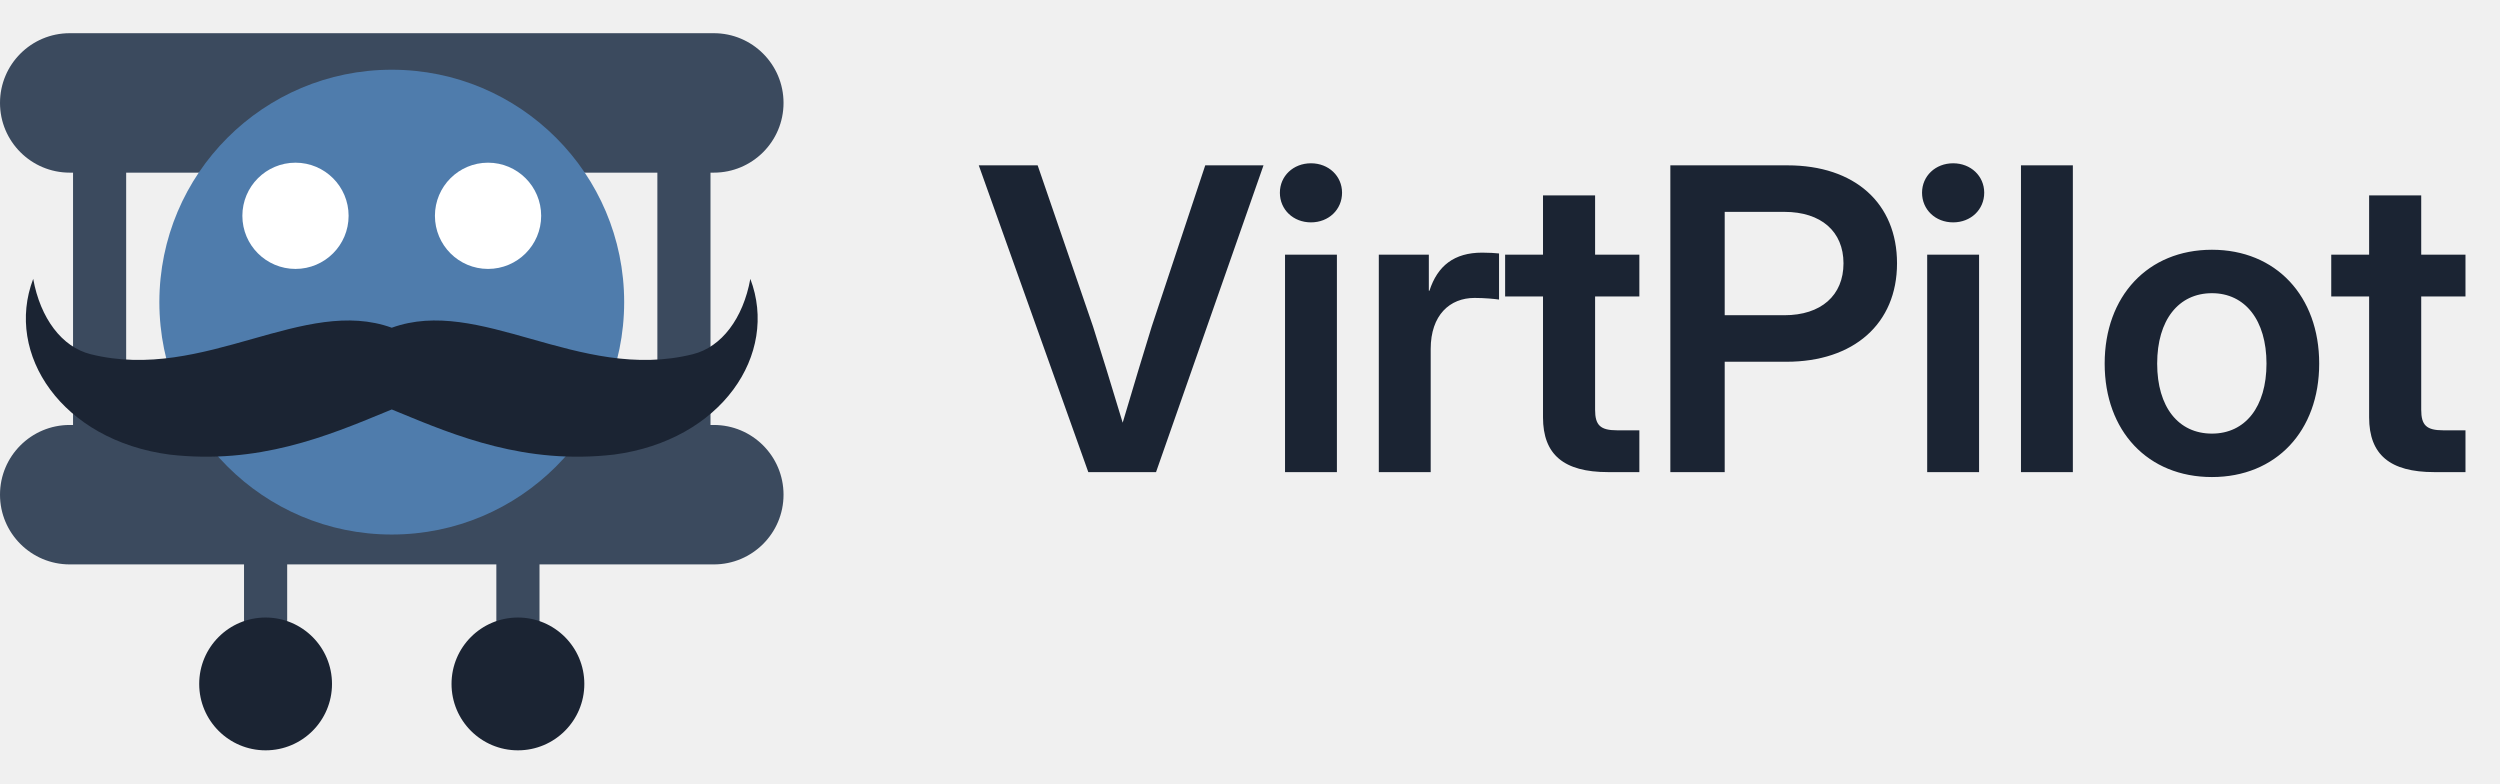
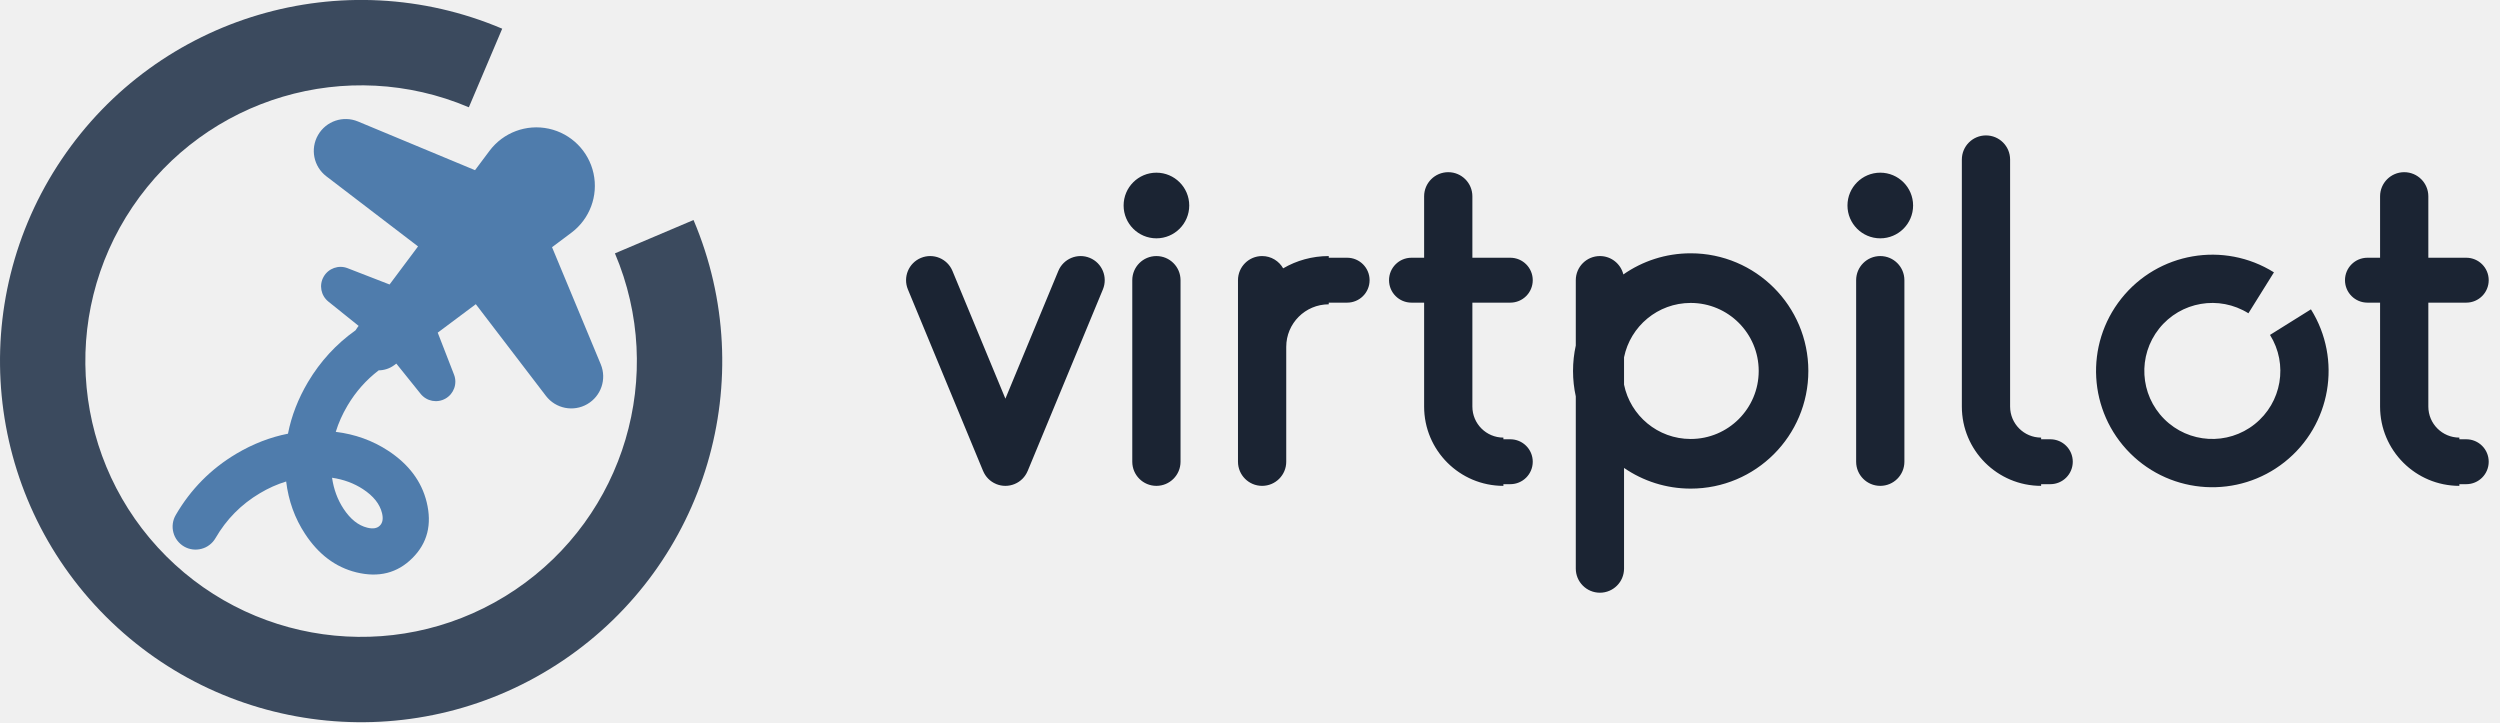
- <svg xmlns="http://www.w3.org/2000/svg" viewBox="10 18 753 236" width="753" height="236">
-   <path fill="#3B4A5E" d="M83.5 184H96.5V224H83.5ZM159.5 184H172.5V224H159.5Z" />
-   <path fill="#1B2433" d="M146 224C146 212.95 154.95 204 166 204C177.05 204 186 212.95 186 224C186 235.05 177.05 244 166 244C154.95 244 146 235.05 146 224ZM70 224C70 212.95 78.95 204 90 204C101.05 204 110 212.95 110 224C110 235.05 101.05 244 90 244C78.95 244 70 235.05 70 224Z" />
-   <path fill="#3B4A5E" d="M31 28H225C236.6 28 246 37.4 246 49C246 60.6 236.6 70 225 70H224V146H225C236.6 146 246 155.4 246 167C246 178.6 236.6 188 225 188H31C19.4 188 10 178.6 10 167C10 155.4 19.4 146 31 146H32V70H31C19.4 70 10 60.6 10 49C10 37.4 19.4 28 31 28ZM208 70H48V146H208V70Z" />
-   <circle cx="128" cy="109" r="70" fill="#4F7CAC" />
-   <circle cx="99" cy="83" r="16" fill="#FFFFFF" />
-   <circle cx="157" cy="83" r="16" fill="#FFFFFF" />
-   <path fill="#1B2433" d="M128 141.33C127.44 141.56 126.88 141.79 126.32 142.02C108.56 149.37 87.72 158 61.04 154.92C28.64 150.6 11.36 124.68 20 102C22.16 113.88 28.64 122.52 37.28 124.68C54.56 129 70.75 124.41 86 120.09C100.86 115.89 114.81 111.93 128 116.71C141.19 111.93 155.14 115.89 170 120.09C185.25 124.41 201.44 129 218.72 124.68C227.36 122.52 233.84 113.88 236 102C244.64 124.68 227.36 150.6 194.96 154.92C168.28 158 147.44 149.37 129.68 142.02C129.12 141.79 128.56 141.56 128 141.33Z" />
-   <path fill="#1B2433" d="M337.796 160.199H358.198L390.568 67.801H373.019L356.896 116.356C354.478 124.17 351.625 133.596 348.152 145.316C344.618 133.596 341.703 124.17 339.223 116.356L322.542 67.801H304.806Z M397.05 160.199H412.677V94.714H397.05ZM404.863 84.979C410.196 84.979 414.227 81.134 414.227 76.049C414.227 71.026 410.196 67.181 404.863 67.181C399.53 67.181 395.5 71.026 395.5 76.049C395.5 81.134 399.53 84.979 404.863 84.979Z M425.297 160.199H440.924V123.116C440.924 112.884 446.691 107.737 454.133 107.737C457.233 107.737 460.334 108.047 461.512 108.233V94.342C460.272 94.218 458.536 94.094 456.427 94.094C447.994 94.094 442.971 98.063 440.552 105.566H440.366V94.714H425.297Z M503.774 94.714H490.442V76.855H474.753V94.714H463.343V107.303H474.753V143.704C474.753 154.928 481.016 160.199 494.349 160.199H503.774V147.61H497.077C491.992 147.61 490.442 146.06 490.442 141.409V107.303H503.774Z M513.108 160.199H529.48V126.96H548.083C568.361 126.96 581.383 115.488 581.383 97.319C581.383 79.211 568.671 67.801 548.393 67.801H513.108ZM529.48 112.946V81.816H547.463C558.501 81.816 565.26 87.707 565.26 97.319C565.26 106.993 558.501 112.946 547.463 112.946Z M590.469 160.199H606.096V94.714H590.469ZM598.283 84.979C603.616 84.979 607.647 81.134 607.647 76.049C607.647 71.026 603.616 67.181 598.283 67.181C592.95 67.181 588.919 71.026 588.919 76.049C588.919 81.134 592.95 84.979 598.283 84.979Z M634.344 67.801H618.717V160.199H634.344Z M676.234 161.687C695.52 161.687 708.542 147.858 708.542 127.519C708.542 107.179 695.52 93.226 676.234 93.226C656.948 93.226 643.926 107.179 643.926 127.519C643.926 147.858 656.948 161.687 676.234 161.687ZM676.234 148.603C666.126 148.603 659.739 140.603 659.739 127.519C659.739 114.372 666.188 106.311 676.234 106.311C686.218 106.311 692.667 114.434 692.667 127.519C692.667 140.541 686.28 148.603 676.234 148.603Z M752.603 94.714H739.27V76.855H723.581V94.714H712.171V107.303H723.581V143.704C723.581 154.928 729.844 160.199 743.177 160.199H752.603V147.61H745.905C740.82 147.61 739.27 146.06 739.27 141.409V107.303H752.603Z" />
+ <svg xmlns="http://www.w3.org/2000/svg" viewBox="18 18 761.54 220" width="761.54" height="220">
+   <path fill="#3B4A5E" d="M229.26 85.02C249.83 133.49 233.17 189.75 189.51 219.19C145.86 248.64 87.46 243.01 50.22 205.78C12.99 168.54 7.36 110.14 36.81 66.49C66.25 22.83 122.51 6.17 170.98 26.74L160.82 50.68C123.8 34.97 80.85 47.69 58.36 81.03C35.87 114.37 40.17 158.96 68.6 187.4C97.04 215.83 141.63 220.13 174.97 197.64C208.31 175.15 221.03 132.2 205.32 95.18L229.26 85.02Z" />
+   <path fill="#4F7CAC" d="M167.11 63.95C171.29 58.36 178.35 55.72 185.17 57.2C191.99 58.68 197.32 64.01 198.8 70.83C200.28 77.65 197.64 84.71 192.05 88.89L186.16 93.3L201 128.97C202.87 133.48 201.11 138.67 196.88 141.11C192.66 143.55 187.28 142.48 184.31 138.61L162.94 110.66L151.34 119.33L156.3 132.11C157.37 134.84 156.27 137.94 153.73 139.4C151.19 140.87 147.97 140.26 146.13 137.97L138.73 128.76L138.12 129.21C136.7 130.27 135.02 130.8 133.36 130.81Q127.63 135.19 123.86 141.54Q121.53 145.47 120.28 149.55Q129.12 150.64 136.24 155.3Q145.63 161.46 147.96 170.91Q150.49 181.16 143.63 187.99Q136.78 194.86 126.52 192.34Q117.06 190 110.92 180.62Q106.24 173.5 105.17 164.67Q101.08 165.91 97.16 168.25Q88.63 173.31 83.64 181.93Q82.94 183.13 81.83 183.98Q80.73 184.83 79.38 185.18Q78.04 185.54 76.66 185.36Q75.28 185.18 74.07 184.48Q72.87 183.78 72.02 182.67Q71.17 181.57 70.82 180.22Q70.46 178.88 70.64 177.5Q70.82 176.12 71.52 174.91Q78.34 163.14 90 156.21Q97.58 151.71 105.72 150.11Q107.32 141.98 111.82 134.38Q117.47 124.89 126.3 118.62C126.45 118.37 126.61 118.12 126.79 117.88L127.24 117.27L118.03 109.87C115.74 108.03 115.13 104.81 116.6 102.27C118.06 99.73 121.16 98.63 123.89 99.7L136.67 104.66L145.34 93.06L117.39 71.69C113.52 68.72 112.45 63.34 114.89 59.12C117.33 54.89 122.52 53.13 127.03 55L162.7 69.84ZM119.15 163.53Q119.91 168.81 122.62 172.94Q125.76 177.73 129.88 178.74Q132.45 179.38 133.71 178.11Q135 176.83 134.36 174.27Q133.35 170.14 128.56 167Q124.43 164.3 119.15 163.53Z" />
+   <path fill="#1B2433" d="M498.01 103.35C498.01 99.29 501.3 96 505.36 96C508.82 96 511.72 98.39 512.5 101.6C518.31 97.54 525.38 95.16 533.01 95.16C552.81 95.16 568.85 111.21 568.85 131C568.85 150.79 552.81 166.84 533.01 166.84C525.48 166.84 518.48 164.51 512.71 160.54V191.2C512.71 195.26 509.42 198.55 505.36 198.55C501.3 198.55 498.01 195.26 498.01 191.2V138.75C497.46 136.25 497.17 133.66 497.17 131C497.17 128.34 497.46 125.75 498.01 123.25ZM721.95 112.23C731.49 127.51 728.05 147.51 713.96 158.72C699.86 169.93 679.6 168.78 666.86 156.05C654.13 143.31 652.98 123.05 664.19 108.95C675.4 94.86 695.41 91.42 710.68 100.96L702.9 113.43C693.96 107.85 682.26 109.85 675.7 118.1C669.14 126.35 669.81 138.2 677.26 145.65C684.71 153.1 696.57 153.77 704.81 147.21C713.06 140.65 715.07 128.95 709.48 120.02ZM743.01 77.8C743.01 73.74 746.3 70.45 750.36 70.45C754.42 70.45 757.71 73.74 757.71 77.8V96.51H769.26C773.04 96.51 776.1 99.57 776.1 103.35C776.1 107.13 773.04 110.19 769.26 110.19H757.71V141.85C757.71 147.07 761.94 151.3 767.16 151.3V151.81H769.26C773.04 151.81 776.1 154.87 776.1 158.65C776.1 162.43 773.04 165.49 769.26 165.49H767.16V166C753.82 166 743.01 155.19 743.01 141.85V110.19H739.16C735.38 110.19 732.32 107.13 732.32 103.35C732.32 99.57 735.38 96.51 739.16 96.51H743.01ZM451.81 77.8C451.81 73.74 455.1 70.45 459.16 70.45C463.22 70.45 466.51 73.74 466.51 77.8V96.51H478.06C481.84 96.51 484.9 99.57 484.9 103.35C484.9 107.13 481.84 110.19 478.06 110.19H466.51V141.85C466.51 147.07 470.74 151.3 475.96 151.3V151.81H478.06C481.84 151.81 484.9 154.87 484.9 158.65C484.9 162.43 481.84 165.49 478.06 165.49H475.96V166C462.62 166 451.81 155.19 451.81 141.85V110.19H447.96C444.18 110.19 441.12 107.13 441.12 103.35C441.12 99.57 444.18 96.51 447.96 96.51H451.81ZM294.56 106.16C293.01 102.41 294.79 98.11 298.54 96.56C302.29 95.01 306.59 96.79 308.14 100.54L324.26 139.44L340.38 100.54C341.93 96.79 346.23 95.01 349.98 96.56C353.73 98.11 355.51 102.41 353.96 106.16L331.05 161.46L331.04 161.46C331.04 161.48 331.03 161.49 331.02 161.51C330.3 163.23 328.93 164.67 327.07 165.44C326.15 165.82 325.19 166 324.25 166C323.32 166 322.37 165.82 321.46 165.45C321.45 165.44 321.45 165.44 321.44 165.44L321.43 165.43C319.57 164.66 318.2 163.21 317.48 161.49C317.47 161.48 317.47 161.47 317.46 161.46L317.46 161.46ZM615.61 66.6C615.61 62.54 618.9 59.25 622.96 59.25C627.02 59.25 630.31 62.54 630.31 66.6V141.85C630.31 147.07 634.54 151.3 639.76 151.3V151.81H642.56C646.34 151.81 649.4 154.87 649.4 158.65C649.4 162.43 646.34 165.49 642.56 165.49H639.76V166C626.42 166 615.61 155.19 615.61 141.85ZM395.11 103.35C395.11 99.29 398.4 96 402.46 96C405.21 96 407.6 97.51 408.87 99.74C412.95 97.36 417.7 96 422.76 96V96.51H428.36C432.14 96.51 435.2 99.57 435.2 103.35C435.2 107.13 432.14 110.19 428.36 110.19H422.76V110.7C415.61 110.7 409.81 116.5 409.81 123.65V158.65C409.81 162.71 406.52 166 402.46 166C398.4 166 395.11 162.71 395.11 158.65ZM512.71 135.17C514.64 144.62 523 151.72 533.01 151.72C544.46 151.72 553.73 142.44 553.73 131C553.73 119.56 544.46 110.28 533.01 110.28C523 110.28 514.64 117.38 512.71 126.83ZM362.91 103.35C362.91 99.29 366.2 96 370.26 96C374.32 96 377.61 99.29 377.61 103.35V158.65C377.61 162.71 374.32 166 370.26 166C366.2 166 362.91 162.71 362.91 158.65ZM583.41 103.35C583.41 99.29 586.7 96 590.76 96C594.82 96 598.11 99.29 598.11 103.35V158.65C598.11 162.71 594.82 166 590.76 166C586.7 166 583.41 162.71 583.41 158.65ZM360.27 80.6C360.27 75.08 364.74 70.6 370.26 70.6C375.78 70.6 380.26 75.08 380.26 80.6C380.26 86.12 375.78 90.6 370.26 90.6C364.74 90.6 360.27 86.12 360.27 80.6ZM580.77 80.6C580.77 75.08 585.24 70.6 590.76 70.6C596.28 70.6 600.76 75.08 600.76 80.6C600.76 86.12 596.28 90.6 590.76 90.6C585.24 90.6 580.77 86.12 580.77 80.6Z" />
</svg>
